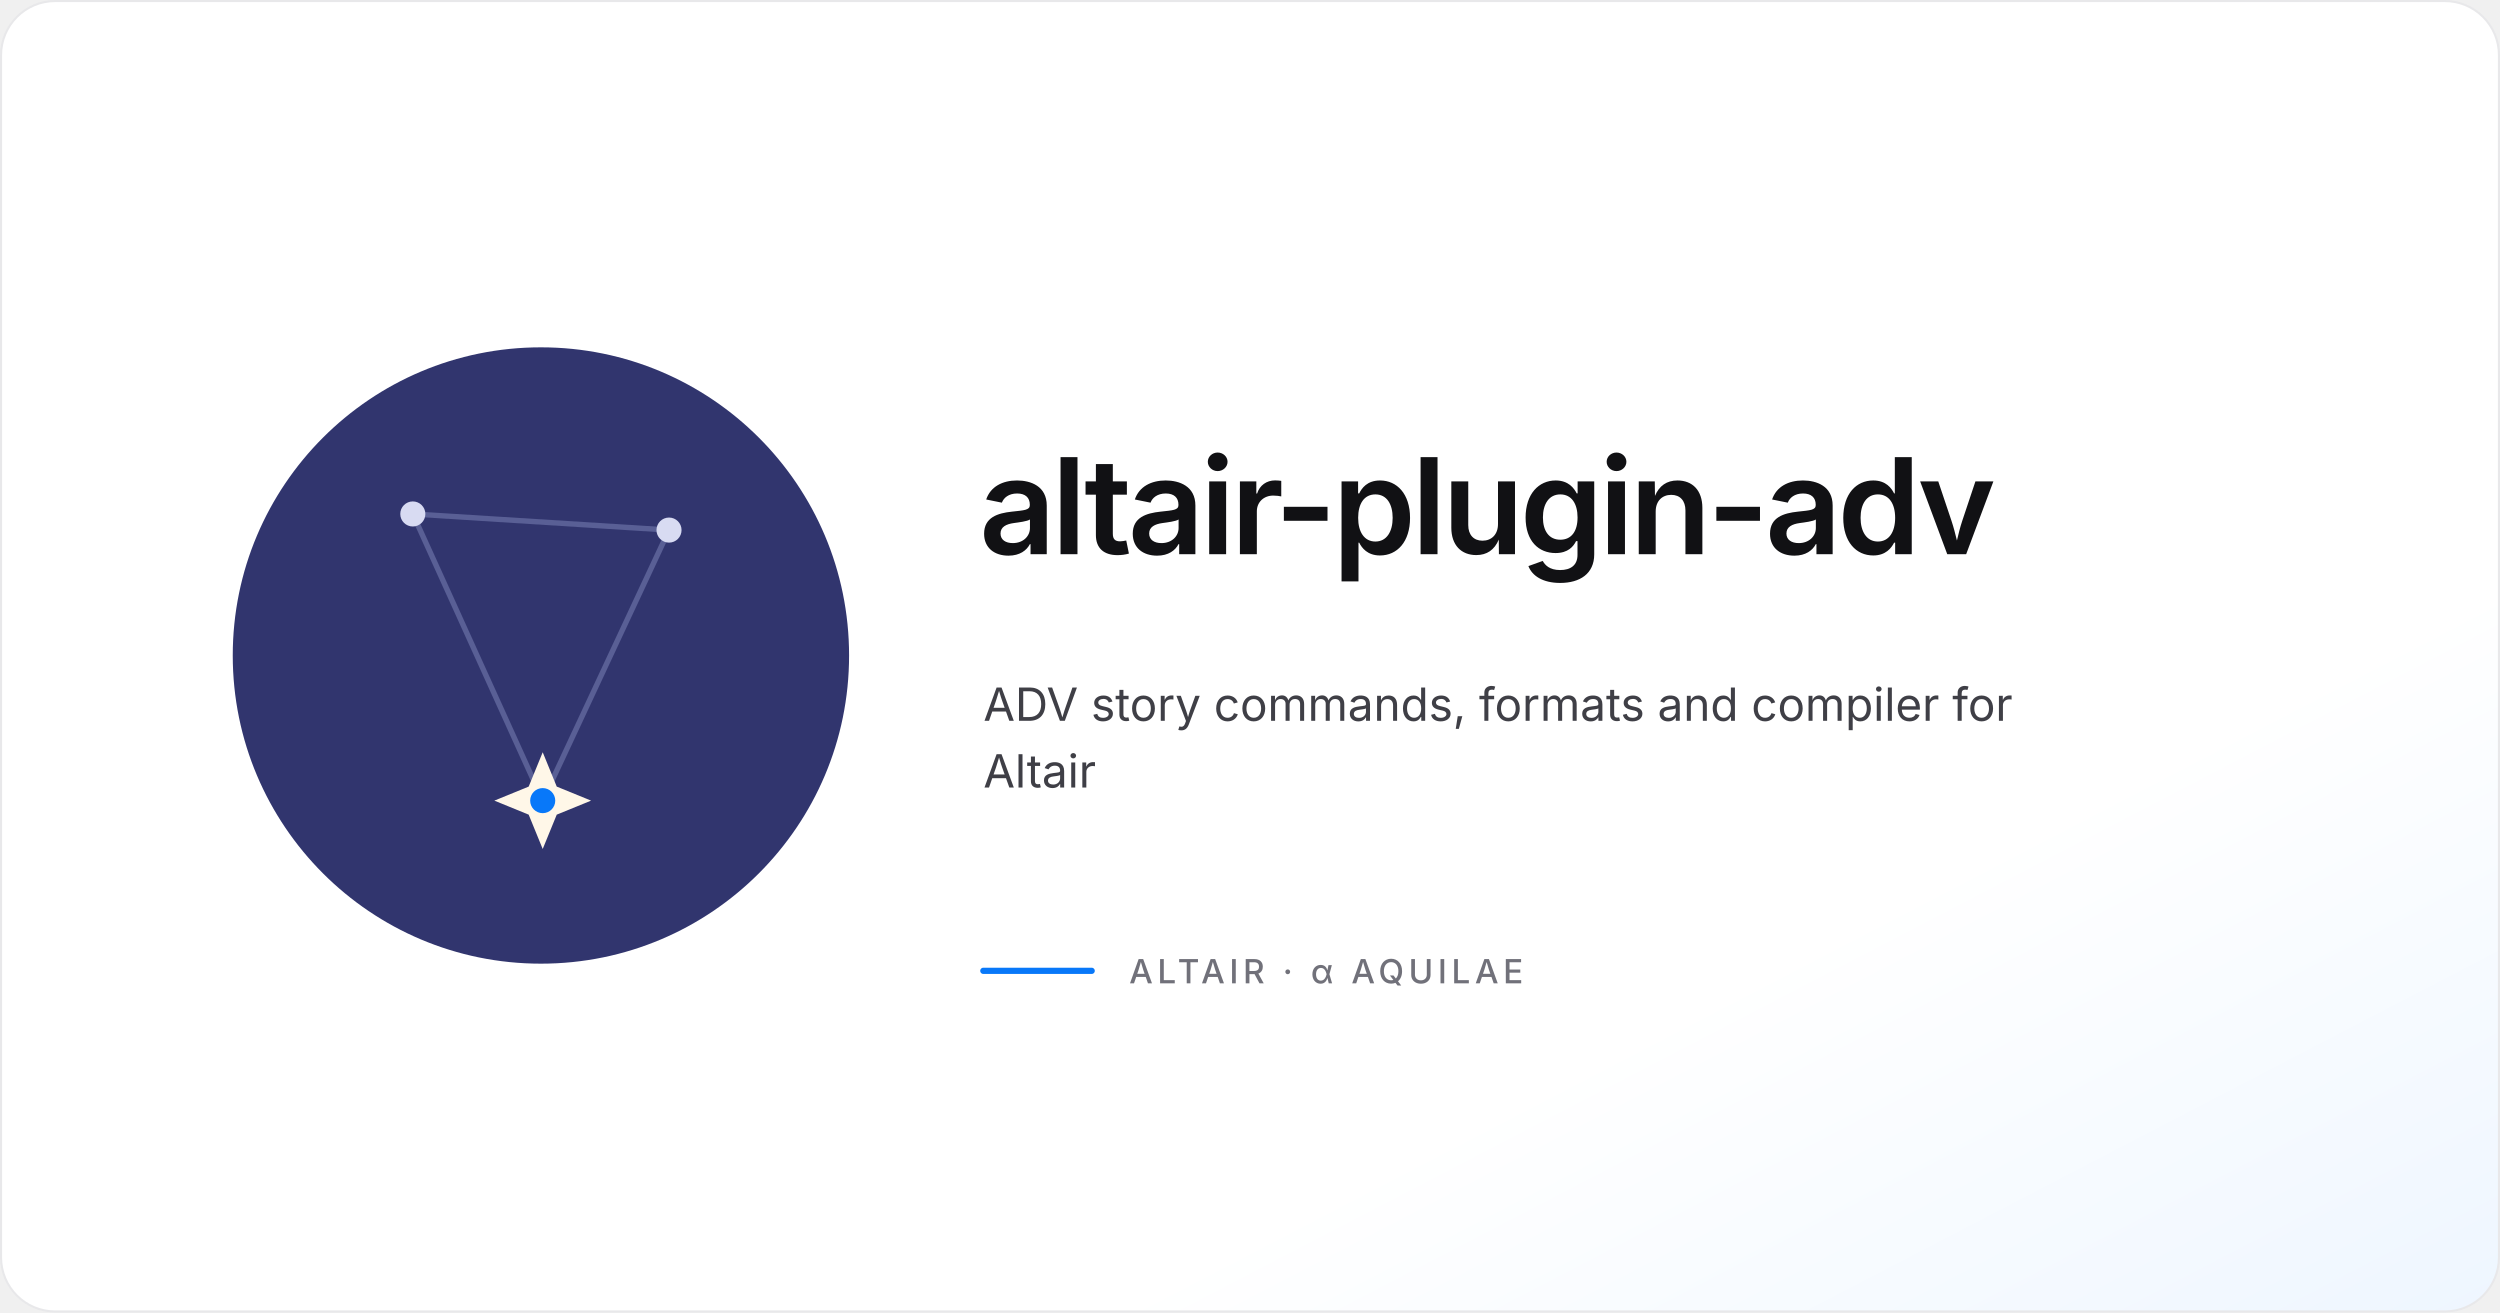
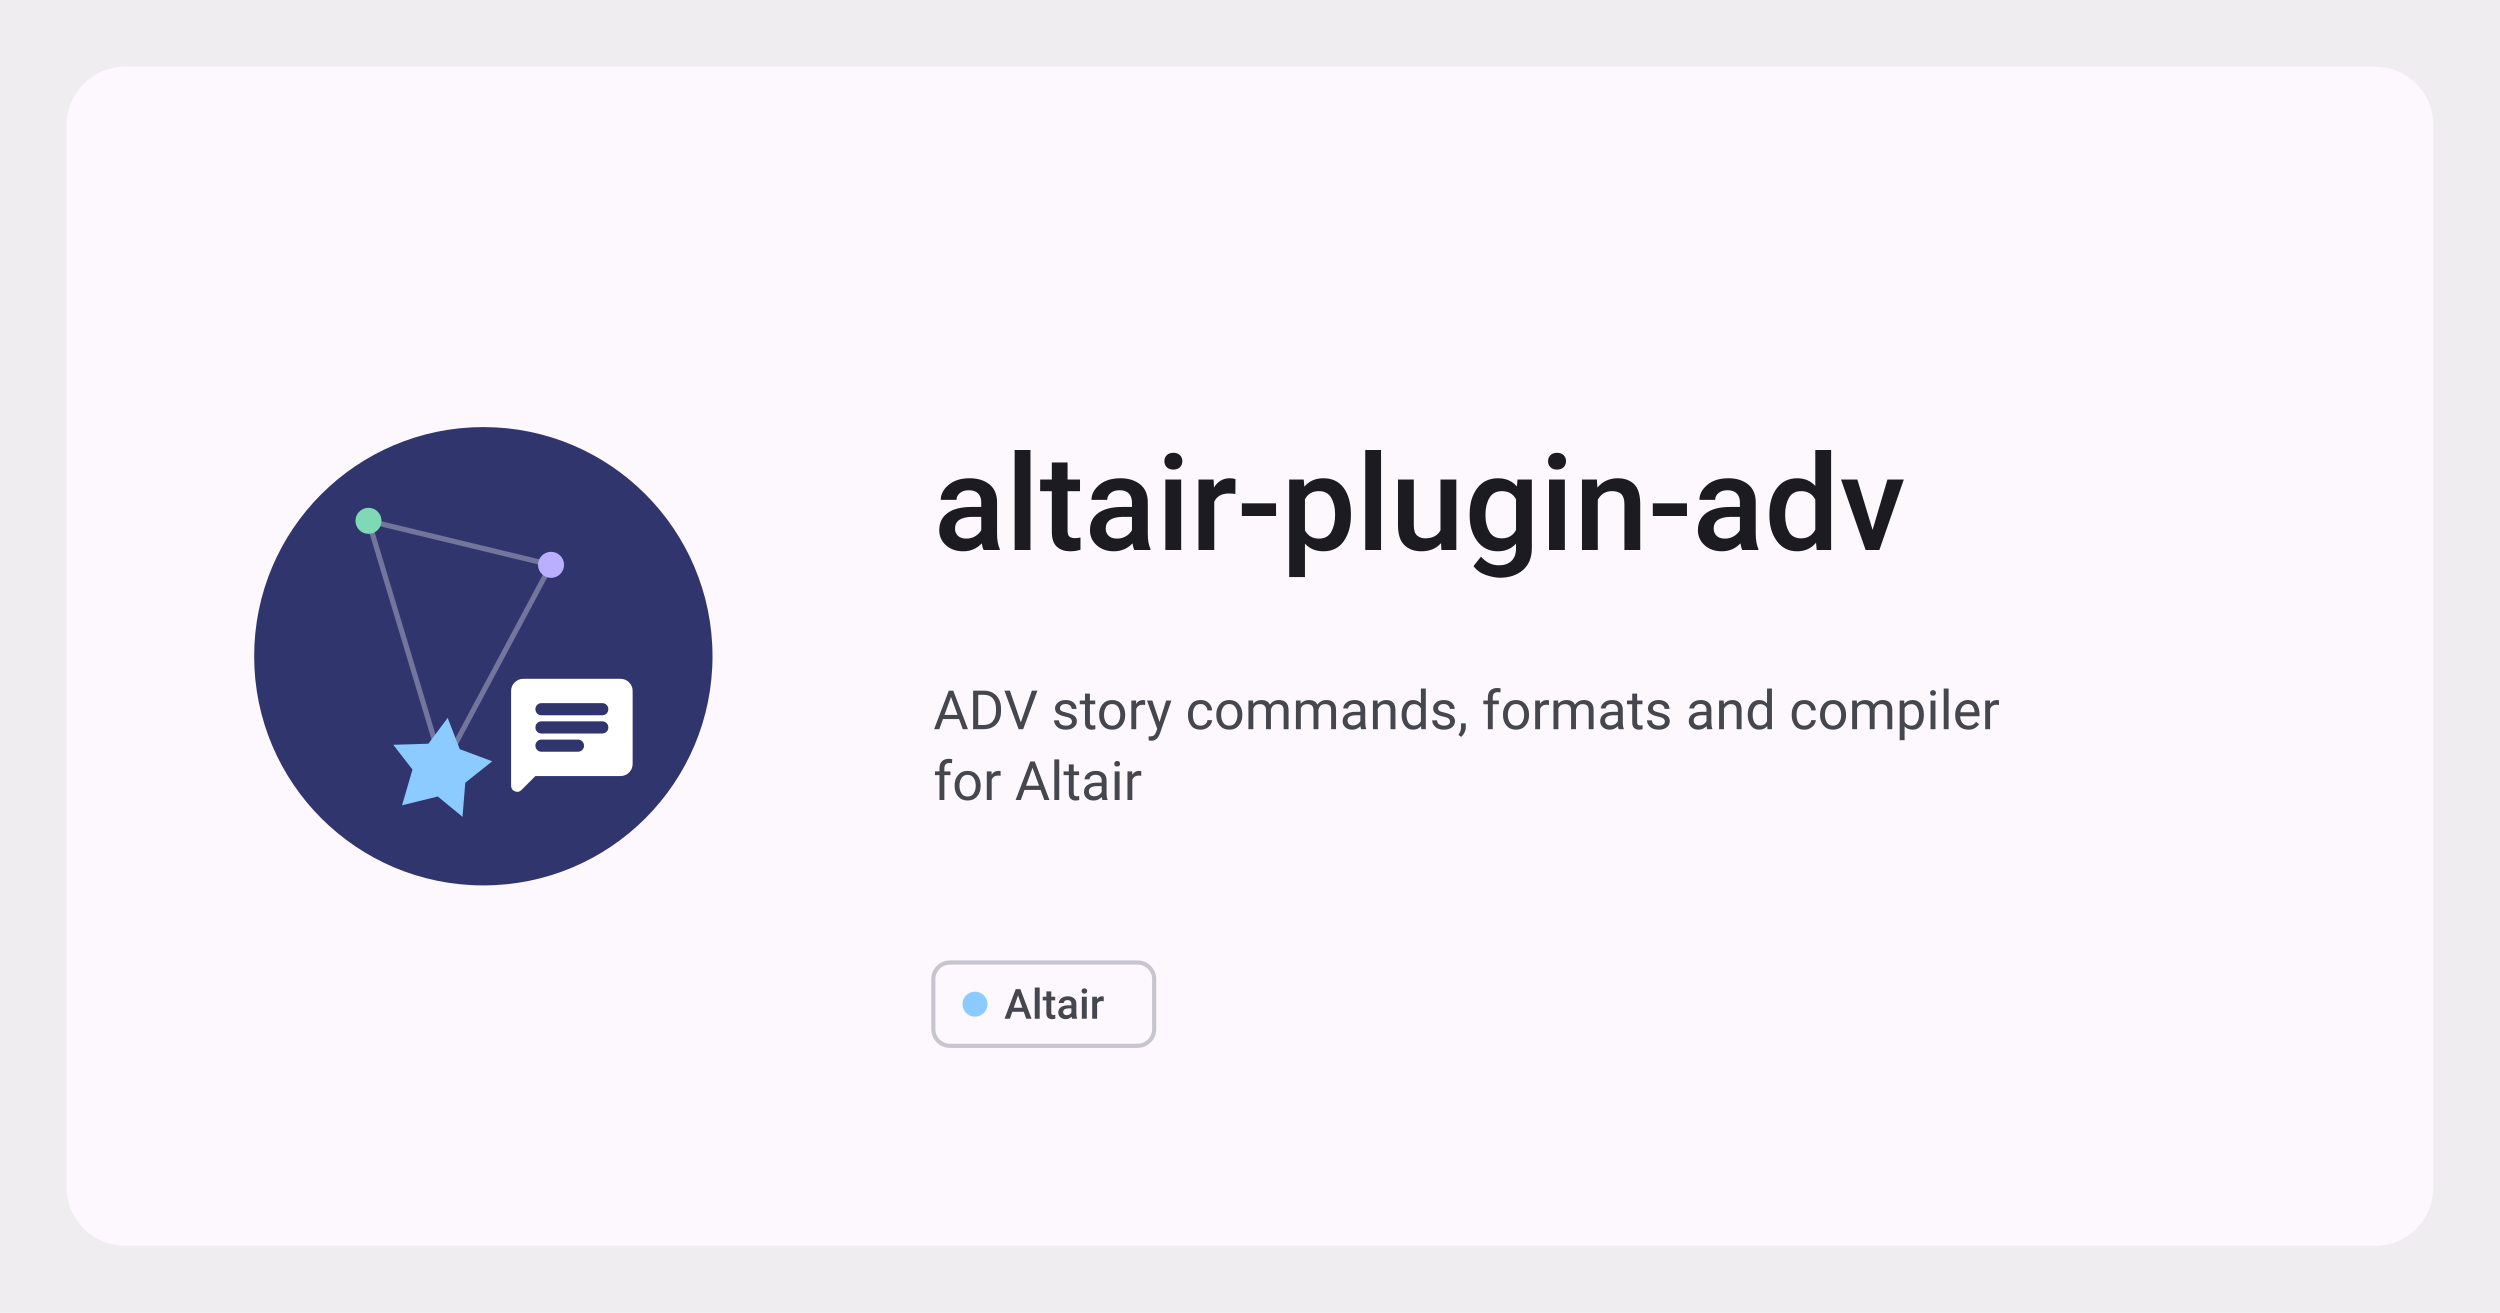
- <svg xmlns="http://www.w3.org/2000/svg" viewBox="0 0 1200 630" role="img" aria-label="altair-plugin-adv">
-   <defs>
-     <linearGradient id="background" x1="0" y1="0" x2="1" y2="1">
-       <stop offset="0" stop-color="#FFFFFF" />
-       <stop offset=".72" stop-color="#FFFFFF" />
-       <stop offset="1" stop-color="#EEF6FF" />
-     </linearGradient>
-   </defs>
-   <rect x=".5" y=".5" width="1199" height="629" rx="26" fill="url(#background)" stroke="#E8E8EA" />
-   <g transform="translate(110 165) scale(.43)">
-     <circle cx="348" cy="348" r="344" fill="#31356E" />
-     <path d="M350 510L205 190L491 208Z" fill="none" stroke="#9AA2D4" stroke-width="6" opacity=".38" />
-     <circle cx="205" cy="190" r="14" fill="#D8DBF2" />
-     <circle cx="491" cy="208" r="14" fill="#D8DBF2" />
-     <path d="M350 456L365.66 494.34L404 510L365.66 525.66L350 564L334.34 525.66L296 510L334.34 494.34Z" fill="#FFF7E8" />
-     <circle cx="350" cy="510" r="14" fill="#0878F9" />
+ <svg xmlns="http://www.w3.org/2000/svg" viewBox="0 0 1200 630" role="img" aria-label="altair-plugin-adv" font-family="Roboto, 'Noto Sans', sans-serif">
+   <rect width="1200" height="630" fill="#F0EDF1" />
+   <rect x="32" y="32" width="1136" height="566" rx="28" fill="#FCF8FD" />
+   <g transform="translate(112 195)">
+     <svg width="240" height="240" viewBox="0 0 192 192">
+       <circle cx="96" cy="96" r="88" fill="#31356E" />
+       <g stroke="#FFFFFF" stroke-opacity=".32" stroke-width="2" stroke-linecap="round">
+         <line x1="122.0" y1="60.9" x2="80.4" y2="138.7" />
+         <line x1="80.4" y1="138.7" x2="51.9" y2="44.0" />
+         <line x1="51.9" y1="44.0" x2="122.0" y2="60.9" />
+       </g>
+       <circle cx="122.0" cy="60.9" r="5" fill="#B9AEFF" />
+       <path transform="translate(46.63 41.55) scale(0.21111)" d="M169 370L134 417L70 419L105 464L86 529L151 513L196 550L201 488L250 449L191 427Z" fill="#8CCBFF" />
+       <circle cx="51.9" cy="44.0" r="5" fill="#80D9B6" />
+       <g transform="translate(102.0 100.0) scale(2.3333)">
+         <path fill="#FFFFFF" d="m6 18l-2.3 2.3q-.475.475-1.088.213T2 19.575V4q0-.825.588-1.412T4 2h16q.825 0 1.413.588T22 4v12q0 .825-.587 1.413T20 18zm1-4h6q.425 0 .713-.288T14 13t-.288-.712T13 12H7q-.425 0-.712.288T6 13t.288.713T7 14m0-3h10q.425 0 .713-.288T18 10t-.288-.712T17 9H7q-.425 0-.712.288T6 10t.288.713T7 11m0-3h10q.425 0 .713-.288T18 7t-.288-.712T17 6H7q-.425 0-.712.288T6 7t.288.713T7 8" />
+       </g>
+     </svg>
  </g>
-   <g transform="translate(470 196)">
-     <text x="0" y="70" fill="#111114" font-family="Inter, Helvetica Neue, Arial, sans-serif" font-size="64" font-weight="600" letter-spacing="-2">altair-plugin-adv</text>
-     <text x="2" y="150" fill="#3F3F46" font-family="Inter, Helvetica Neue, Arial, sans-serif" font-size="22">ADV story commands, formats and compiler for</text>
-     <text x="2" y="182" fill="#3F3F46" font-family="Inter, Helvetica Neue, Arial, sans-serif" font-size="22">Altair</text>
-     <line x1="2" y1="270" x2="54" y2="270" stroke="#0878F9" stroke-width="3" stroke-linecap="round" />
-     <text x="72" y="276" fill="#71717A" font-family="Inter, Helvetica Neue, Arial, sans-serif" font-size="16" font-weight="500" letter-spacing="2.2">ALTAIR · α AQUILAE</text>
+   <g transform="translate(448 200)">
+     <text x="0" y="64" fill="#1B1B21" font-size="64" font-weight="500">altair-plugin-adv</text>
+     <text x="0" y="150" fill="#46464F" font-size="26">ADV story commands, formats and compiler</text>
+     <text x="0" y="184" fill="#46464F" font-size="26">for Altair</text>
+     <g transform="translate(0 262)">
+       <rect width="106" height="40" rx="8" fill="none" stroke="#C7C5D0" stroke-width="2" />
+       <circle cx="20" cy="20" r="6" fill="#8CCBFF" />
+       <text x="34" y="27" fill="#46464F" font-size="20" font-weight="500">Altair</text>
+     </g>
  </g>
</svg>
